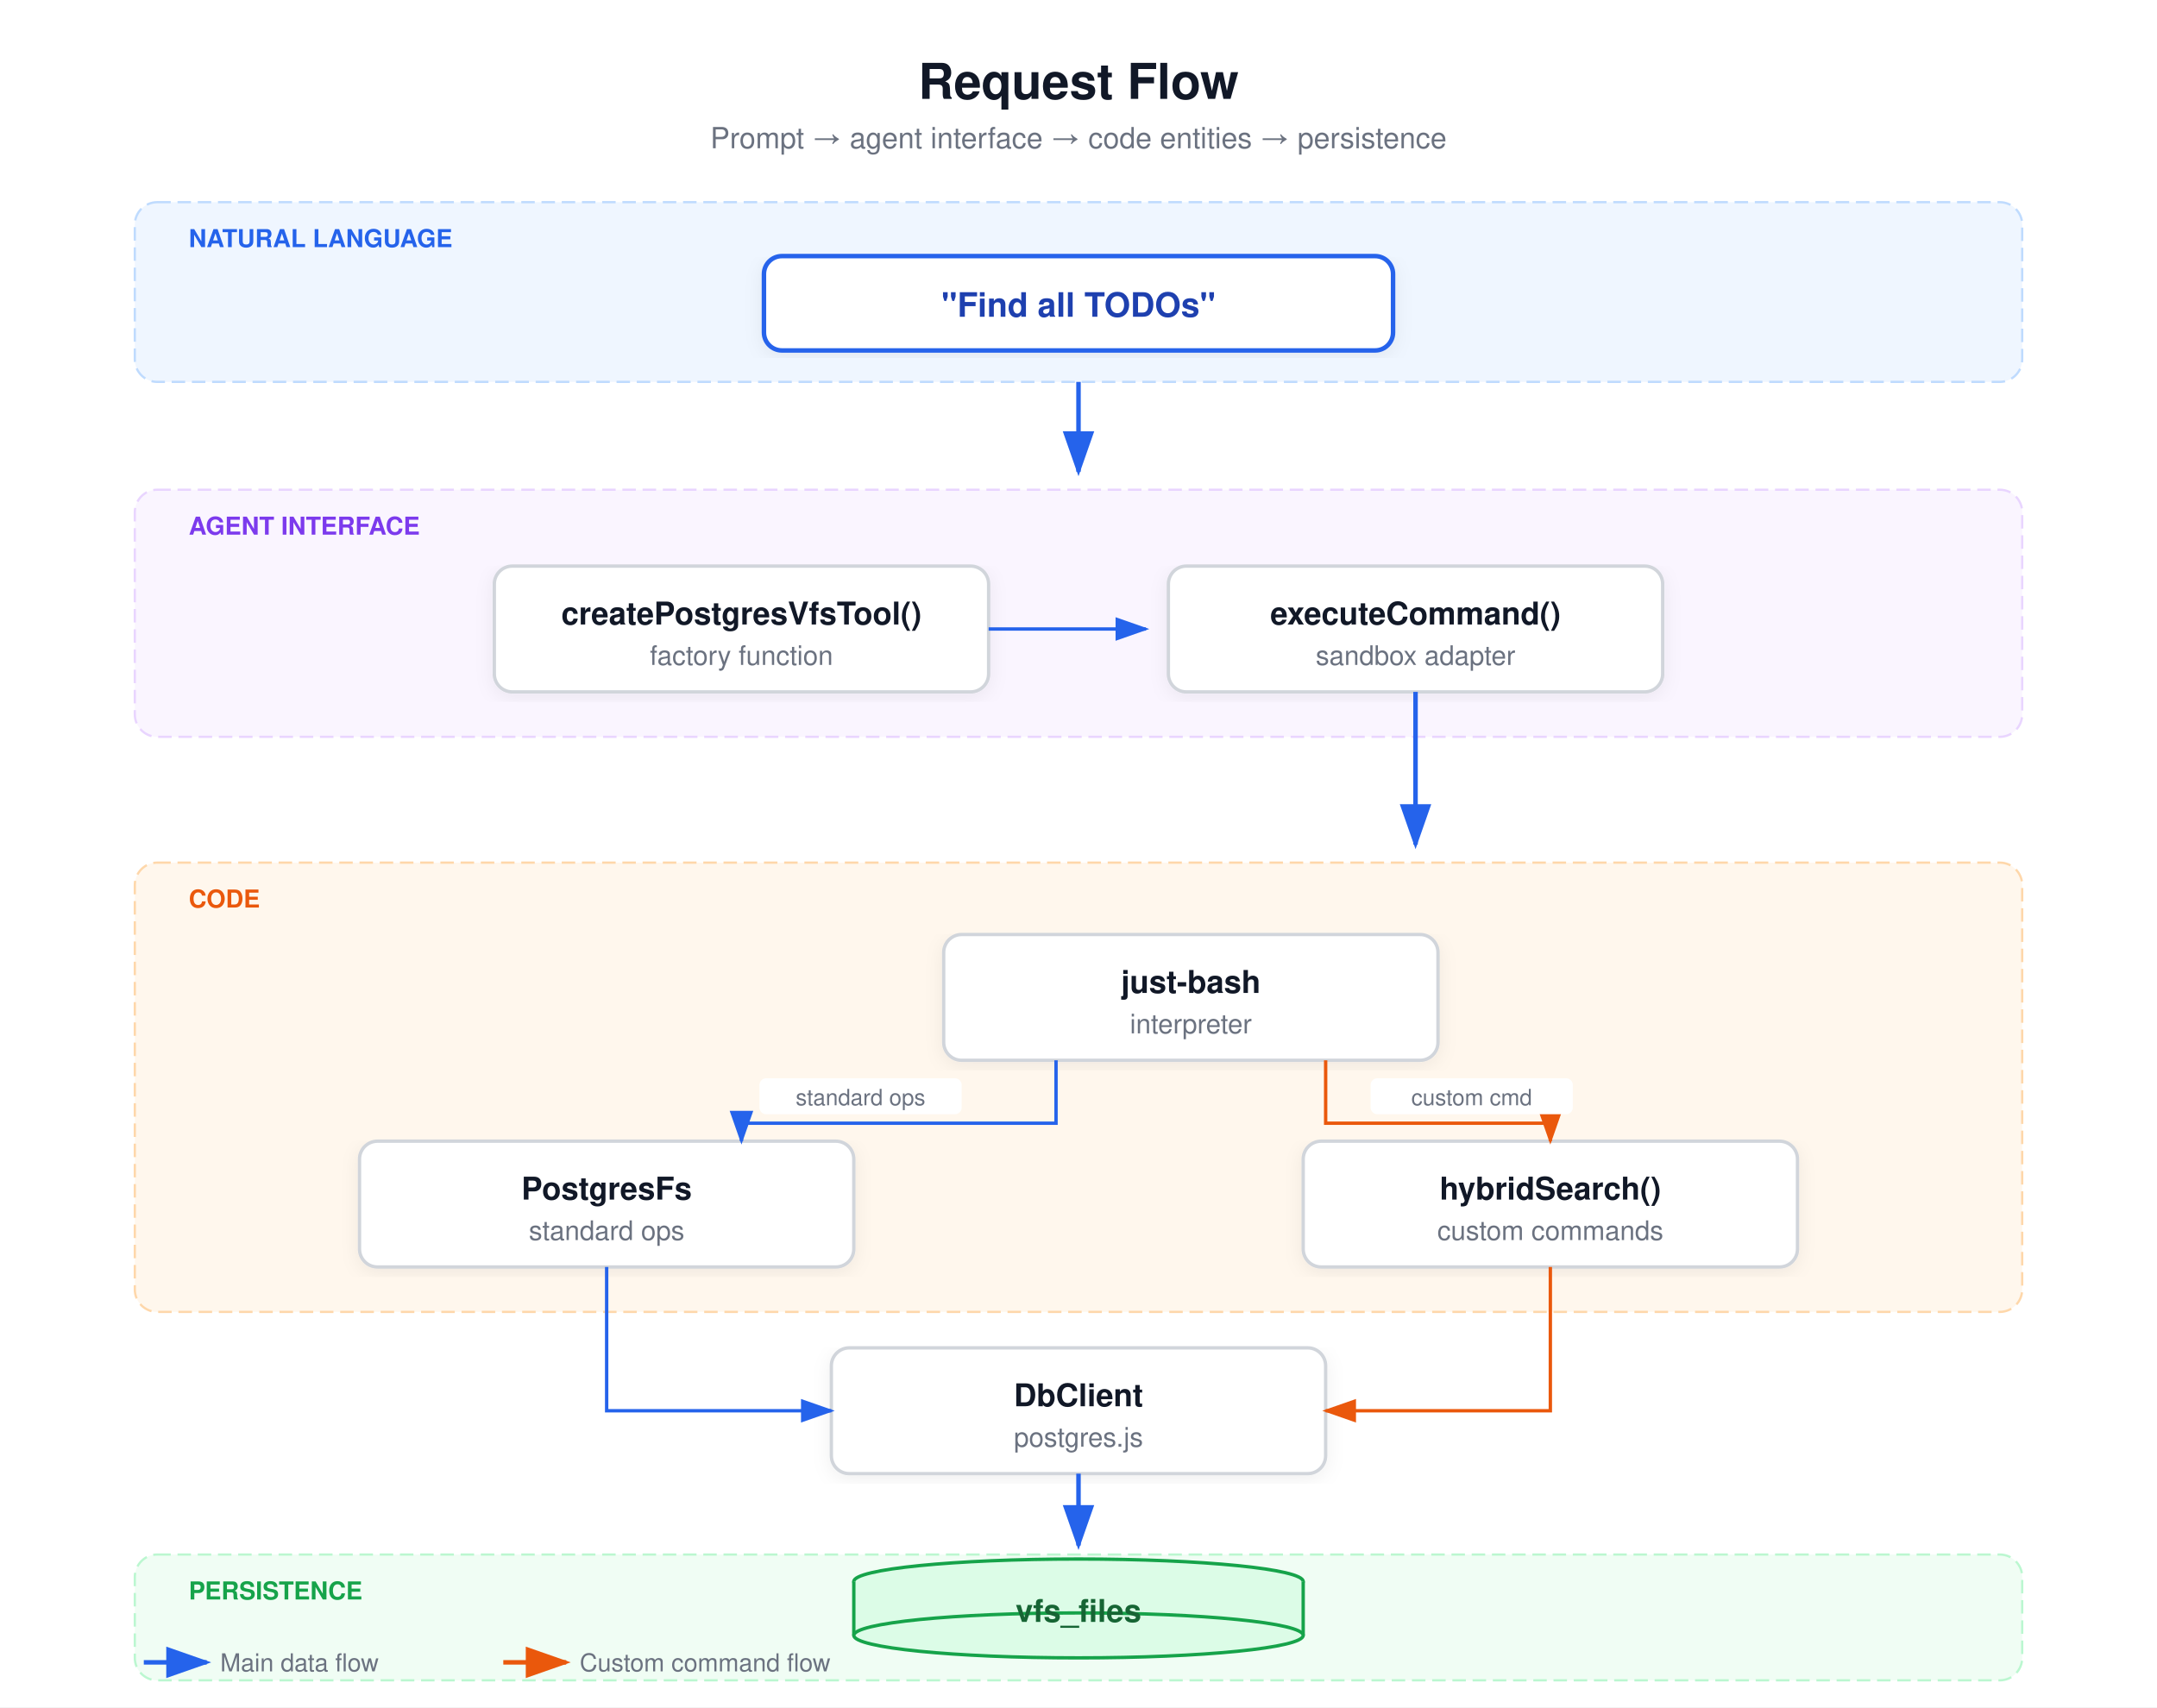
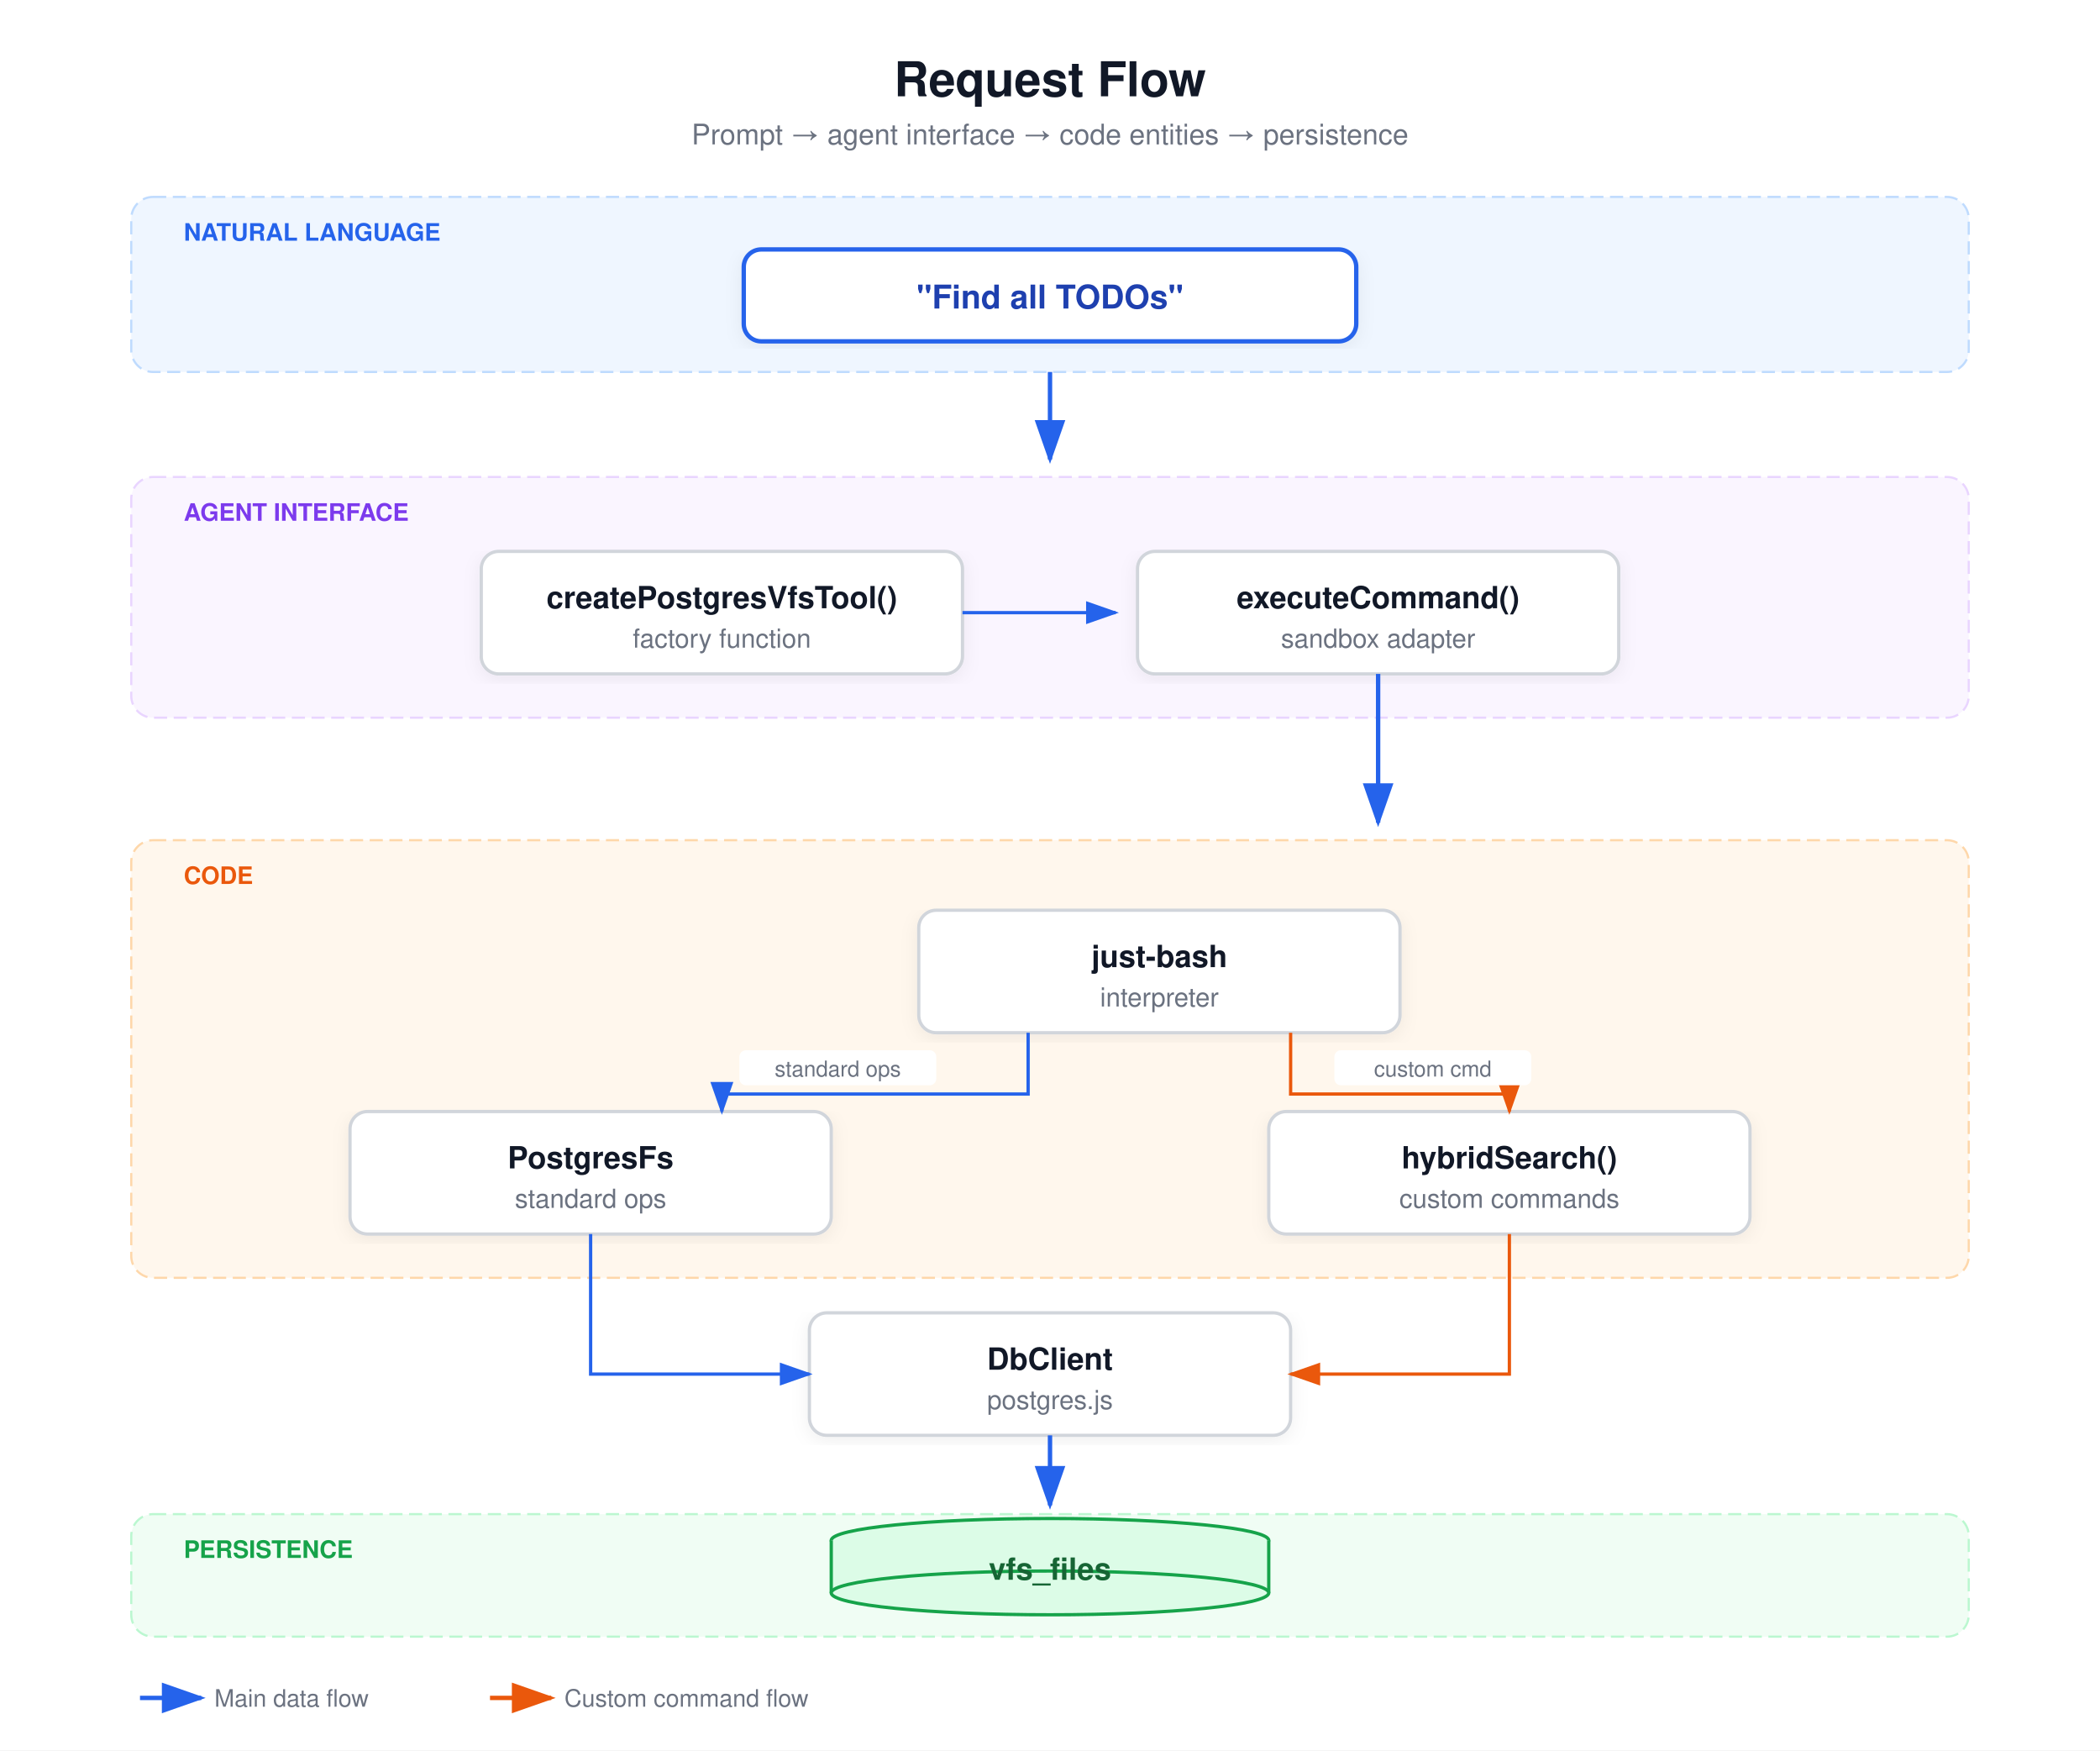
- <svg xmlns="http://www.w3.org/2000/svg" viewBox="0 0 960 760" width="960" height="760">
+ <svg xmlns="http://www.w3.org/2000/svg" viewBox="0 0 960 800" width="960" height="800">
  <style>
    text { font-family: 'Helvetica Neue', Helvetica, Arial, 'PingFang SC', 'Microsoft YaHei', sans-serif; }
  </style>
  <defs>
    <marker id="arrow-blue" markerWidth="10" markerHeight="7" refX="9" refY="3.5" orient="auto">
      <polygon points="0 0, 10 3.5, 0 7" fill="#2563eb" />
    </marker>
    <marker id="arrow-orange" markerWidth="10" markerHeight="7" refX="9" refY="3.5" orient="auto">
      <polygon points="0 0, 10 3.5, 0 7" fill="#ea580c" />
    </marker>
    <filter id="shadow" x="-4%" y="-4%" width="108%" height="112%">
      <feDropShadow dx="0" dy="2" stdDeviation="4" flood-color="#000000" flood-opacity="0.06" />
    </filter>
  </defs>
-   <rect width="960" height="760" fill="#ffffff" />
+   <rect width="960" height="800" fill="#ffffff" />
  <text x="480" y="44" text-anchor="middle" font-size="22" font-weight="700" fill="#111827">Request Flow</text>
  <text x="480" y="66" text-anchor="middle" font-size="13" fill="#6b7280">Prompt → agent interface → code entities → persistence</text>
  <rect x="60" y="90" width="840" height="80" rx="10" ry="10" fill="#eff6ff" stroke="#bfdbfe" stroke-width="1" stroke-dasharray="6,3" />
  <text x="84" y="110" font-size="11" font-weight="600" fill="#2563eb">NATURAL LANGUAGE</text>
  <rect x="340" y="114" width="280" height="42" rx="8" ry="8" fill="#ffffff" stroke="#2563eb" stroke-width="2" filter="url(#shadow)" />
  <text x="480" y="141" text-anchor="middle" font-size="15" font-weight="600" fill="#1e40af">"Find all TODOs"</text>
  <line x1="480" y1="170" x2="480" y2="210" stroke="#2563eb" stroke-width="2" marker-end="url(#arrow-blue)" />
  <rect x="60" y="218" width="840" height="110" rx="10" ry="10" fill="#faf5ff" stroke="#e9d5ff" stroke-width="1" stroke-dasharray="6,3" />
  <text x="84" y="238" font-size="11" font-weight="600" fill="#7c3aed">AGENT INTERFACE</text>
  <rect x="220" y="252" width="220" height="56" rx="8" ry="8" fill="#ffffff" stroke="#d1d5db" stroke-width="1.5" filter="url(#shadow)" />
  <text x="330" y="278" text-anchor="middle" font-size="14" font-weight="600" fill="#111827">createPostgresVfsTool()</text>
  <text x="330" y="296" text-anchor="middle" font-size="12" fill="#6b7280">factory function</text>
  <rect x="520" y="252" width="220" height="56" rx="8" ry="8" fill="#ffffff" stroke="#d1d5db" stroke-width="1.5" filter="url(#shadow)" />
  <text x="630" y="278" text-anchor="middle" font-size="14" font-weight="600" fill="#111827">executeCommand()</text>
  <text x="630" y="296" text-anchor="middle" font-size="12" fill="#6b7280">sandbox adapter</text>
  <line x1="440" y1="280" x2="510" y2="280" stroke="#2563eb" stroke-width="1.5" marker-end="url(#arrow-blue)" />
  <line x1="630" y1="308" x2="630" y2="376" stroke="#2563eb" stroke-width="2" marker-end="url(#arrow-blue)" />
  <rect x="60" y="384" width="840" height="200" rx="10" ry="10" fill="#fff7ed" stroke="#fed7aa" stroke-width="1" stroke-dasharray="6,3" />
  <text x="84" y="404" font-size="11" font-weight="600" fill="#ea580c">CODE</text>
  <rect x="420" y="416" width="220" height="56" rx="8" ry="8" fill="#ffffff" stroke="#d1d5db" stroke-width="1.5" filter="url(#shadow)" />
  <text x="530" y="442" text-anchor="middle" font-size="14" font-weight="600" fill="#111827">just-bash</text>
  <text x="530" y="460" text-anchor="middle" font-size="12" fill="#6b7280">interpreter</text>
  <rect x="160" y="508" width="220" height="56" rx="8" ry="8" fill="#ffffff" stroke="#d1d5db" stroke-width="1.5" filter="url(#shadow)" />
  <text x="270" y="534" text-anchor="middle" font-size="14" font-weight="600" fill="#111827">PostgresFs</text>
  <text x="270" y="552" text-anchor="middle" font-size="12" fill="#6b7280">standard ops</text>
  <rect x="580" y="508" width="220" height="56" rx="8" ry="8" fill="#ffffff" stroke="#d1d5db" stroke-width="1.5" filter="url(#shadow)" />
  <text x="690" y="534" text-anchor="middle" font-size="14" font-weight="600" fill="#111827">hybridSearch()</text>
  <text x="690" y="552" text-anchor="middle" font-size="12" fill="#6b7280">custom commands</text>
  <path d="M 470,472 L 470,500 L 330,500 L 330,508" stroke="#2563eb" stroke-width="1.5" fill="none" marker-end="url(#arrow-blue)" />
  <rect x="338" y="480" width="90" height="16" rx="3" fill="#ffffff" />
  <text x="383" y="492" text-anchor="middle" font-size="10" fill="#6b7280">standard ops</text>
  <path d="M 590,472 L 590,500 L 690,500 L 690,508" stroke="#ea580c" stroke-width="1.5" fill="none" marker-end="url(#arrow-orange)" />
  <rect x="610" y="480" width="90" height="16" rx="3" fill="#ffffff" />
  <text x="655" y="492" text-anchor="middle" font-size="10" fill="#6b7280">custom cmd</text>
  <rect x="370" y="600" width="220" height="56" rx="8" ry="8" fill="#ffffff" stroke="#d1d5db" stroke-width="1.5" filter="url(#shadow)" />
  <text x="480" y="626" text-anchor="middle" font-size="14" font-weight="600" fill="#111827">DbClient</text>
  <text x="480" y="644" text-anchor="middle" font-size="12" fill="#6b7280">postgres.js</text>
  <path d="M 270,564 L 270,628 L 370,628" stroke="#2563eb" stroke-width="1.5" fill="none" marker-end="url(#arrow-blue)" />
  <path d="M 690,564 L 690,628 L 590,628" stroke="#ea580c" stroke-width="1.5" fill="none" marker-end="url(#arrow-orange)" />
  <line x1="480" y1="656" x2="480" y2="688" stroke="#2563eb" stroke-width="2" marker-end="url(#arrow-blue)" />
  <rect x="60" y="692" width="840" height="56" rx="10" ry="10" fill="#f0fdf4" stroke="#bbf7d0" stroke-width="1" stroke-dasharray="6,3" />
  <text x="84" y="712" font-size="11" font-weight="600" fill="#16a34a">PERSISTENCE</text>
  <ellipse cx="480" cy="704" rx="100" ry="10" fill="#dcfce7" stroke="#16a34a" stroke-width="1.5" />
  <rect x="380" y="704" width="200" height="24" fill="#dcfce7" stroke="none" />
  <line x1="380" y1="704" x2="380" y2="728" stroke="#16a34a" stroke-width="1.5" />
  <line x1="580" y1="704" x2="580" y2="728" stroke="#16a34a" stroke-width="1.5" />
  <ellipse cx="480" cy="728" rx="100" ry="10" fill="#dcfce7" stroke="#16a34a" stroke-width="1.5" />
  <text x="480" y="722" text-anchor="middle" font-size="14" font-weight="600" fill="#166534">vfs_files</text>
-   <g transform="translate(64, 740)">
+   <g transform="translate(64, 776)">
    <line x1="0" y1="0" x2="28" y2="0" stroke="#2563eb" stroke-width="2" marker-end="url(#arrow-blue)" />
    <text x="34" y="4" font-size="11" fill="#6b7280">Main data flow</text>
    <line x1="160" y1="0" x2="188" y2="0" stroke="#ea580c" stroke-width="2" marker-end="url(#arrow-orange)" />
    <text x="194" y="4" font-size="11" fill="#6b7280">Custom command flow</text>
  </g>
</svg>
